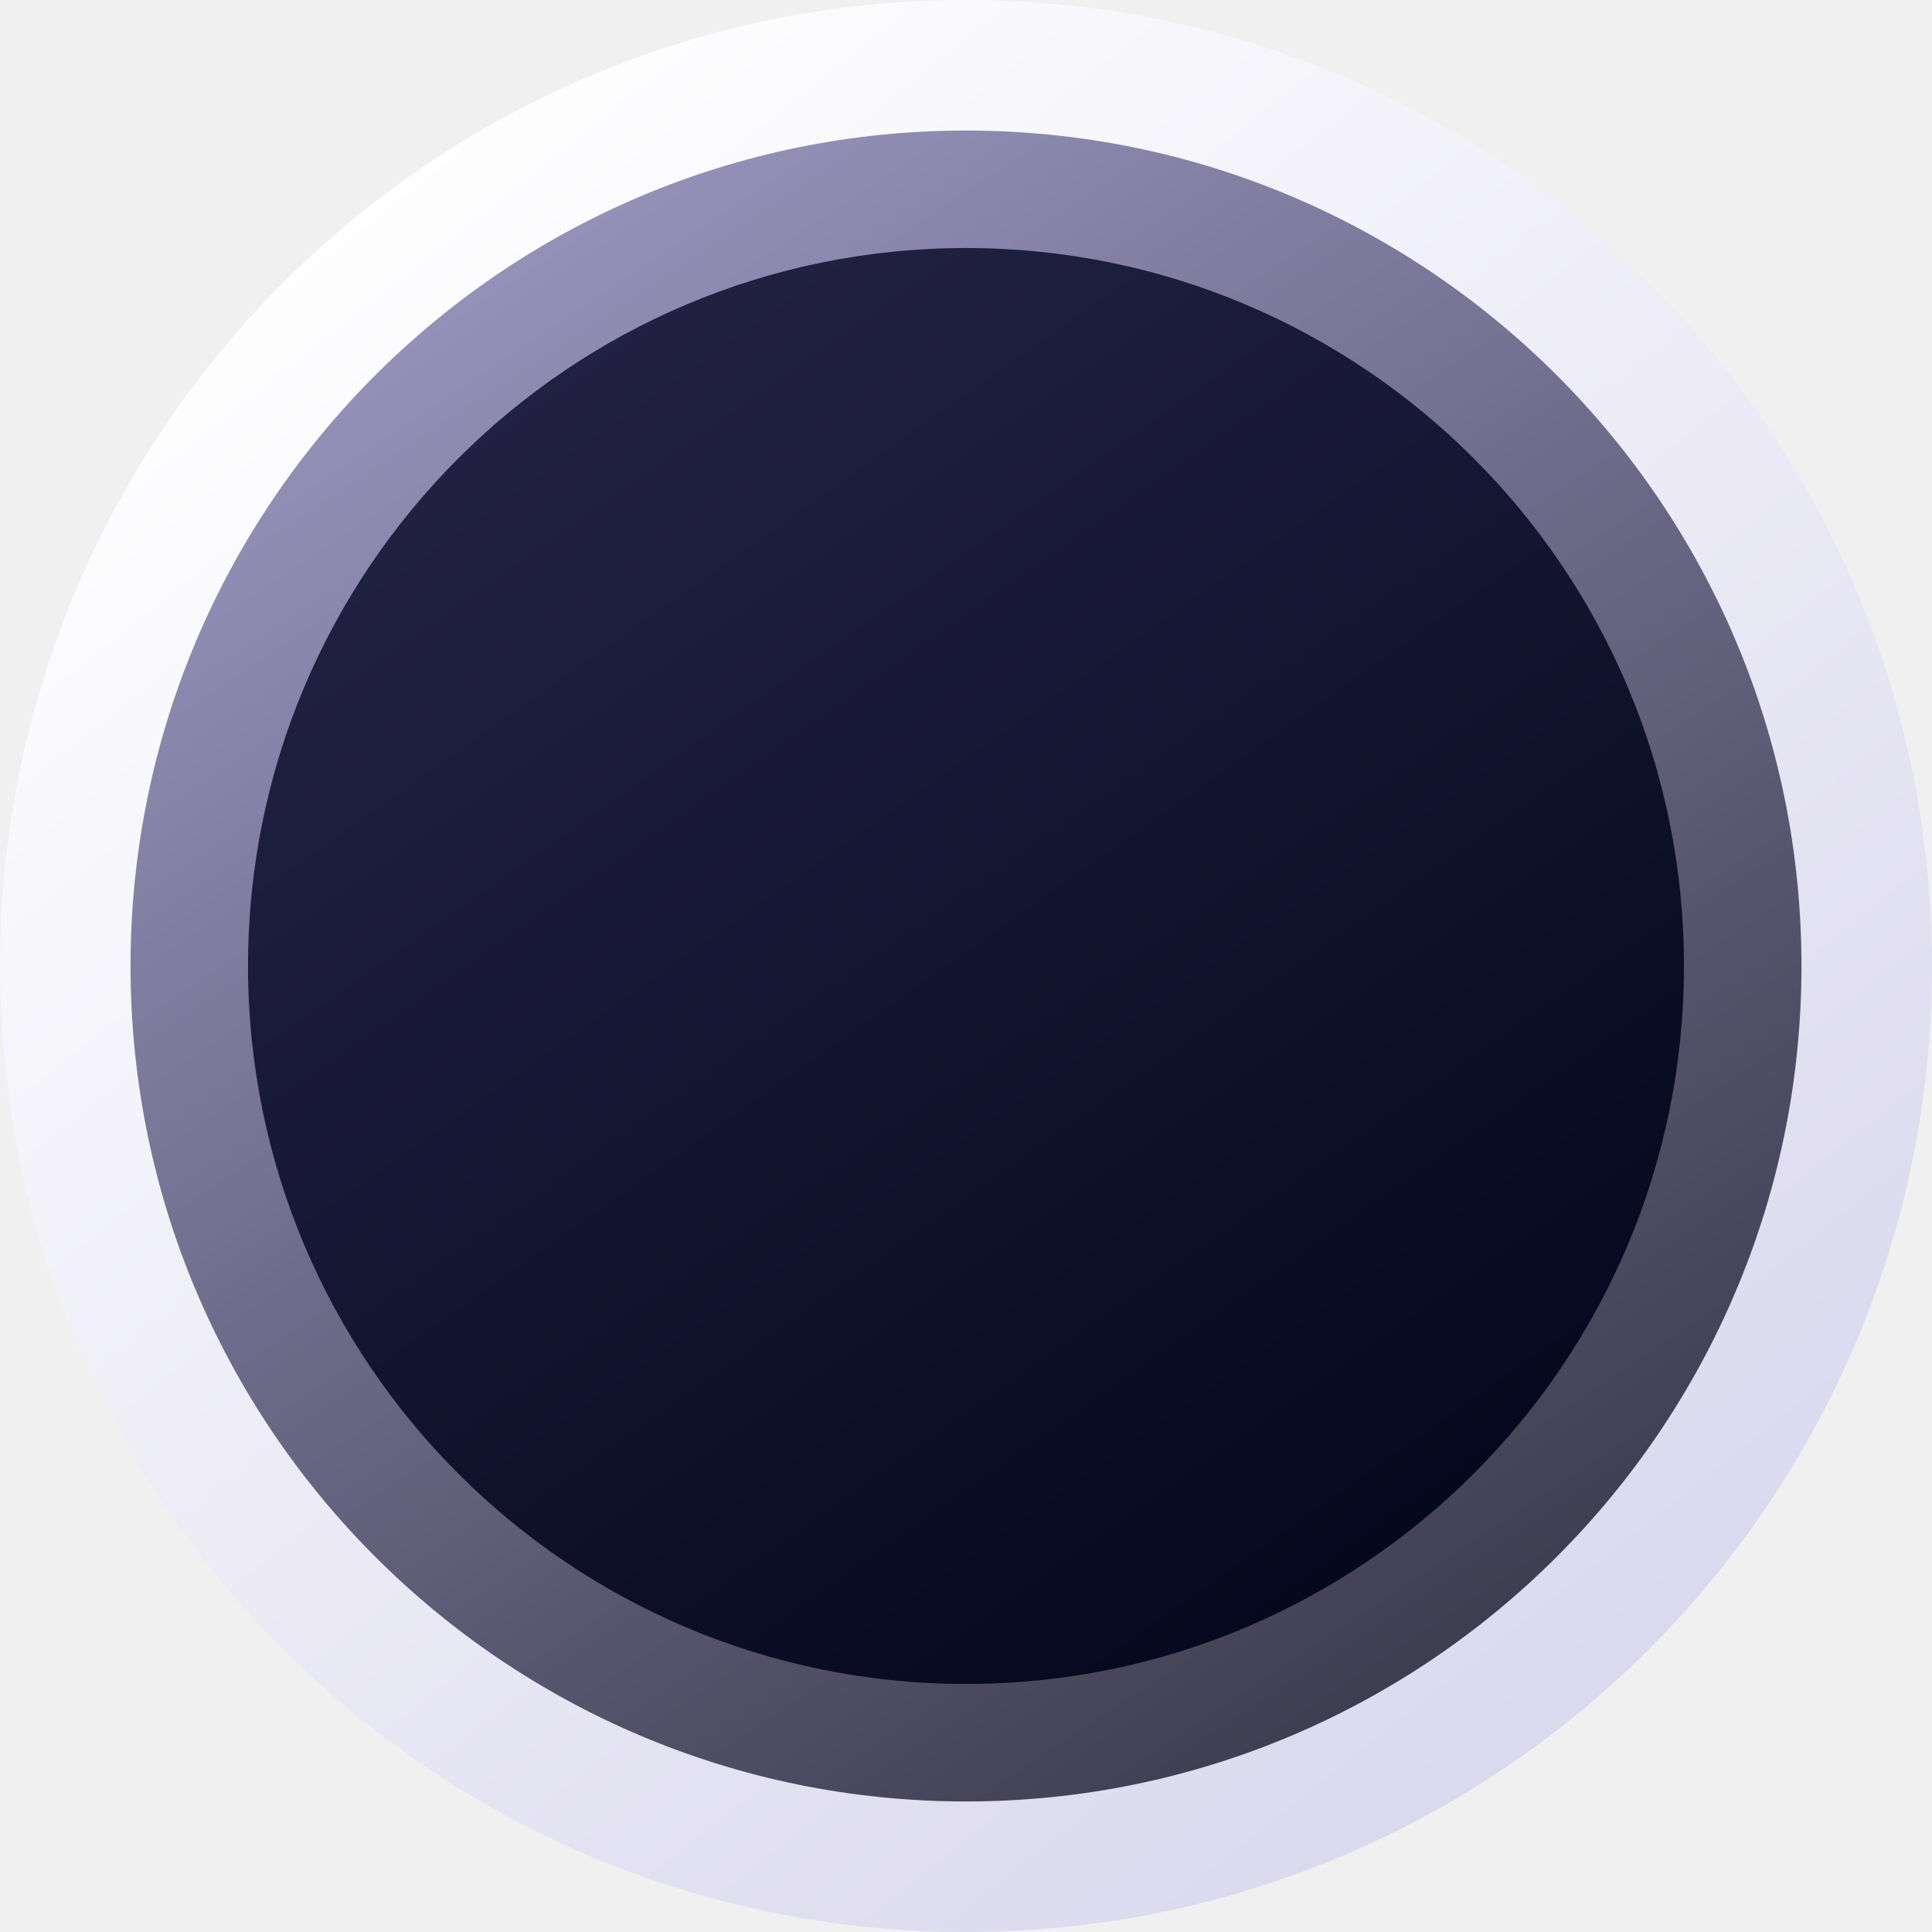
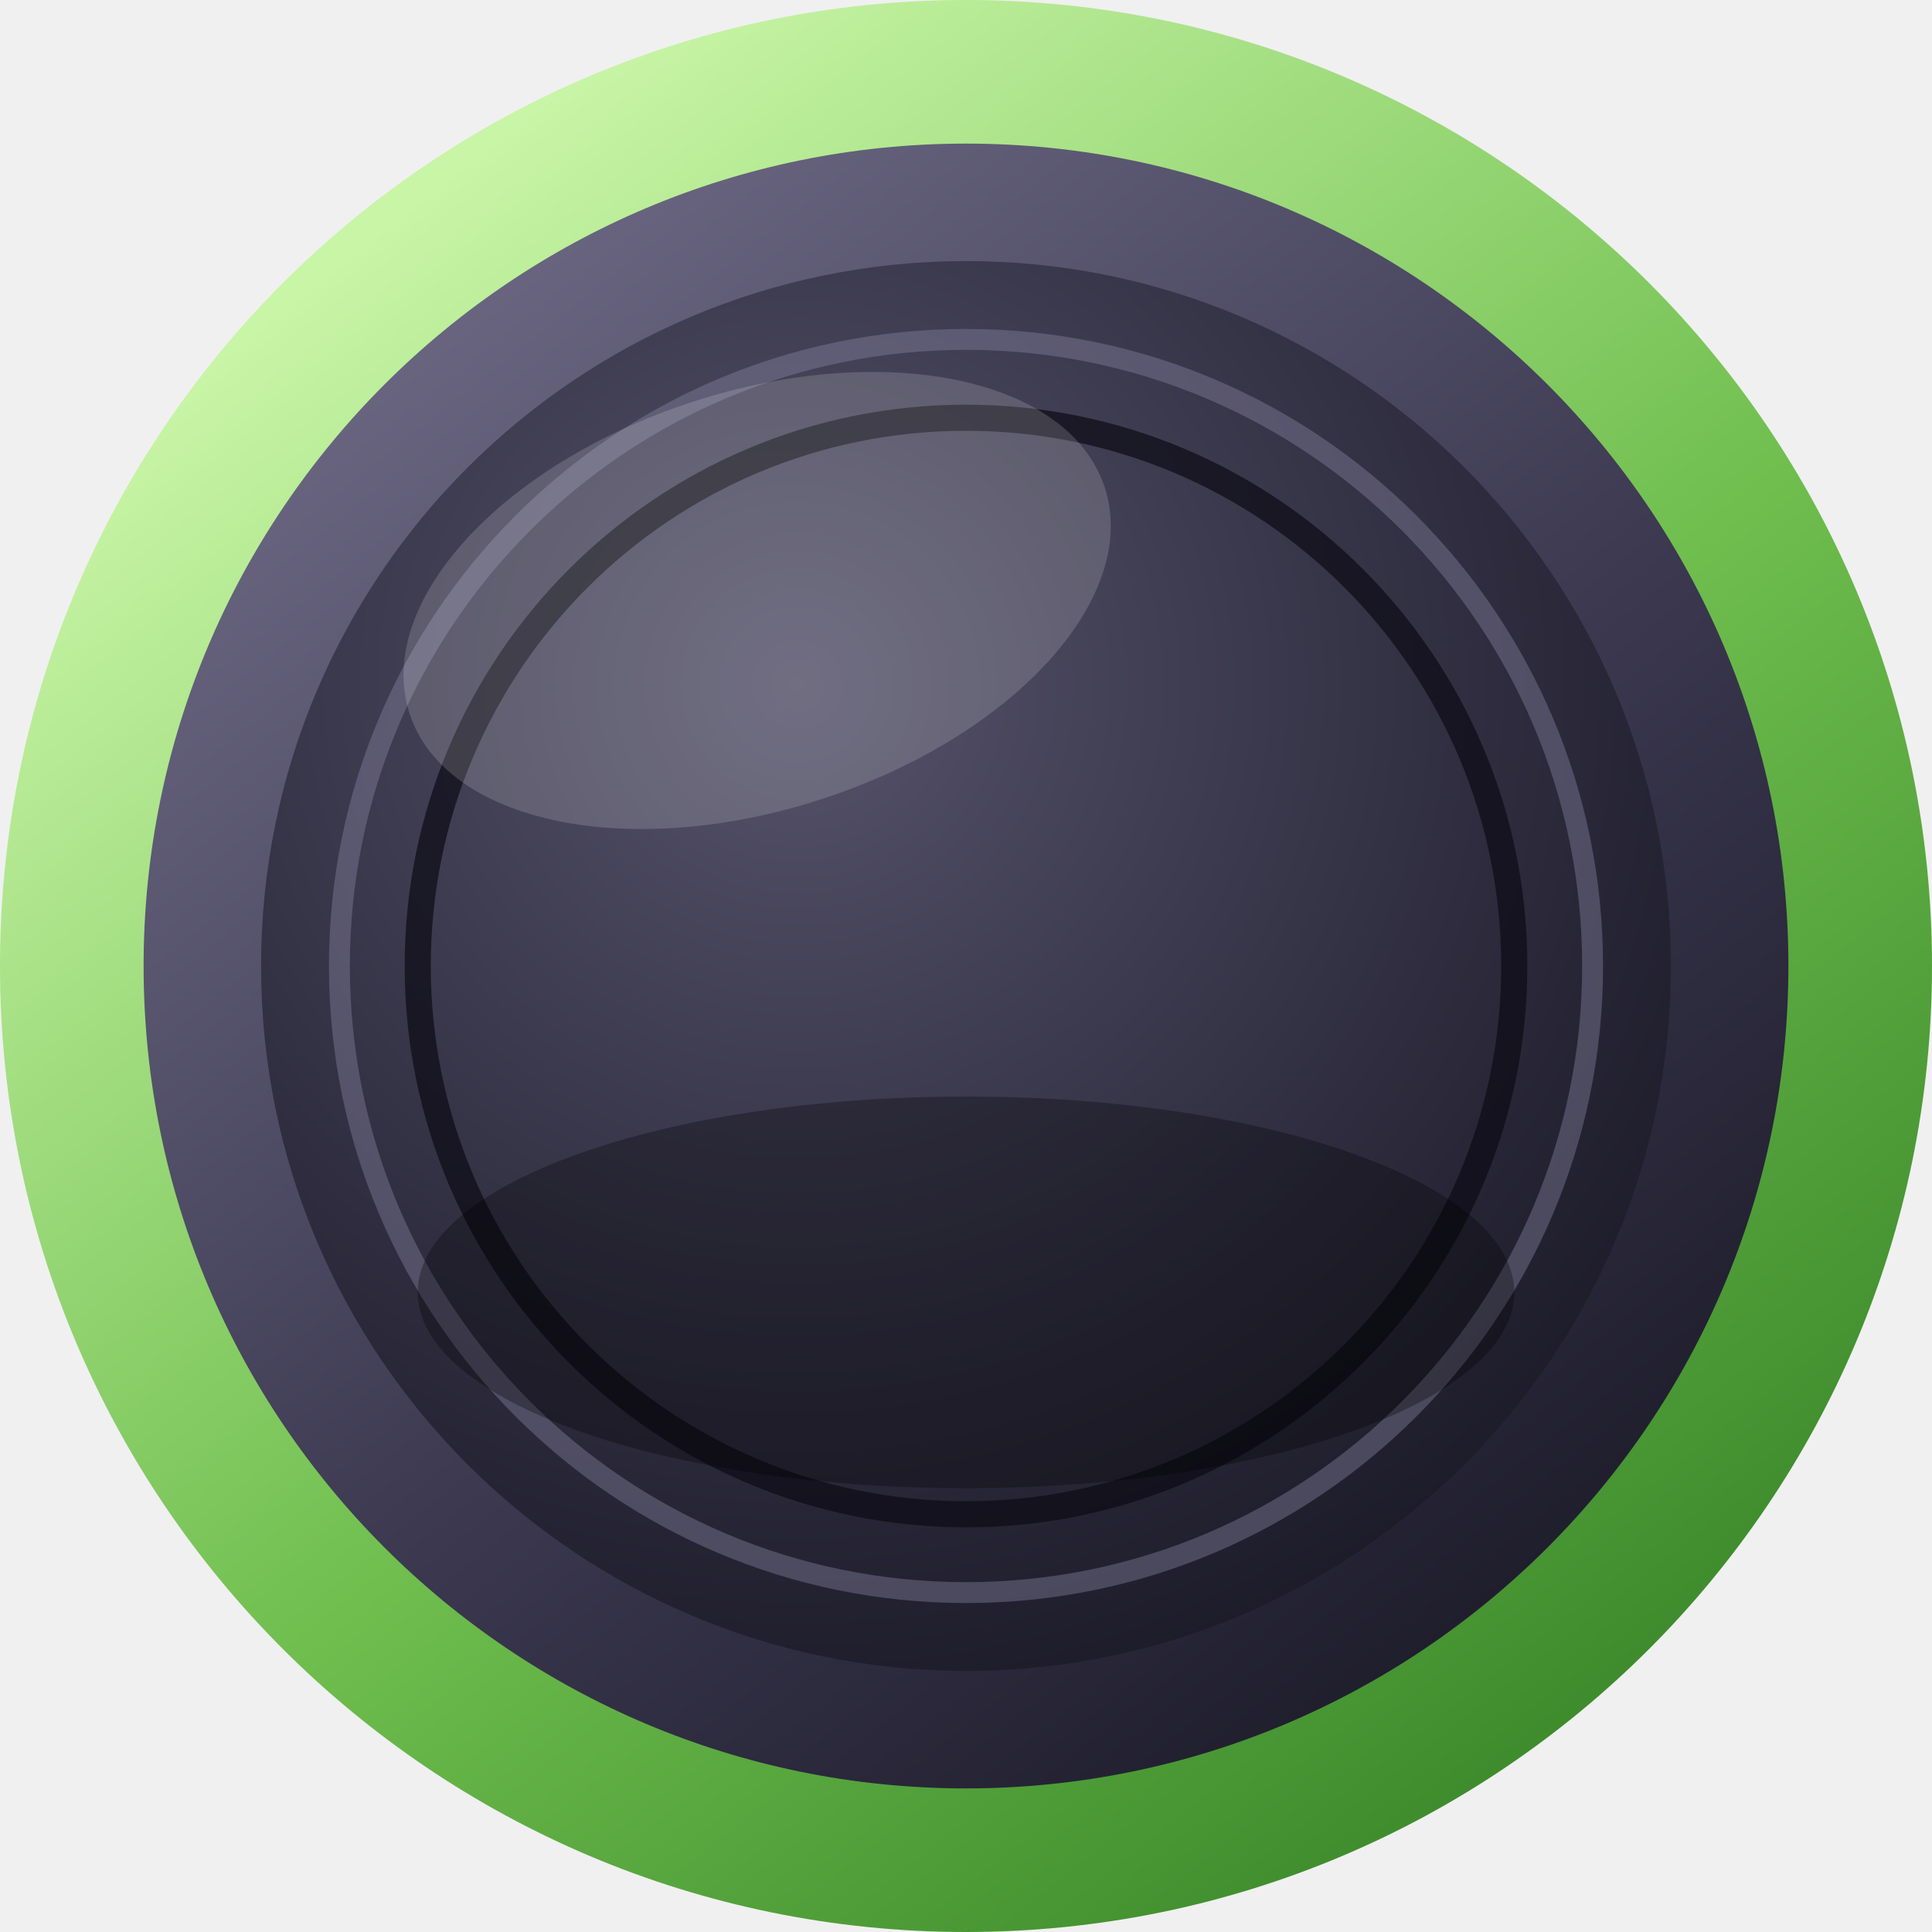
<svg xmlns="http://www.w3.org/2000/svg" width="100%" height="100%" viewBox="0 0 148 148" fill="none">
-   <circle cx="74" cy="74" r="74" fill="url(#paint0_linear_78_67915)" />
-   <circle cx="74" cy="74" r="64" fill="url(#paint1_linear_78_67915)" />
-   <circle cx="74" cy="74" r="55" fill="url(#paint2_linear_78_67915)" />
  <defs>
-     <linearGradient id="paint0_linear_78_67915" x1="18.5" y1="17.344" x2="121.984" y2="148" gradientUnits="userSpaceOnUse">
-       <stop stop-color="white" />
-       <stop offset="1" stop-color="#D7D5EC" />
+     <linearGradient id="dsglow" x1="26" y1="20" x2="118" y2="136" gradientUnits="userSpaceOnUse">
+       <stop stop-color="#C8F5A6" />
+       <stop offset="0.55" stop-color="#6FBE4E" />
+       <stop offset="1" stop-color="#3D8A2C" />
    </linearGradient>
-     <linearGradient id="paint1_linear_78_67915" x1="26" y1="20.5" x2="104" y2="138" gradientUnits="userSpaceOnUse">
-       <stop stop-color="#9995BE" />
-       <stop offset="1" stop-color="#3B3A4C" />
+     <linearGradient id="dsrim" x1="26" y1="20" x2="118" y2="136" gradientUnits="userSpaceOnUse">
+       <stop stop-color="#6E6A85" />
+       <stop offset="0.55" stop-color="#3B3850" />
+       <stop offset="1" stop-color="#191824" />
    </linearGradient>
-     <linearGradient id="paint2_linear_78_67915" x1="38.5" y1="24.5" x2="112" y2="129" gradientUnits="userSpaceOnUse">
-       <stop stop-color="#232244" />
-       <stop offset="1" stop-color="#02061A" />
-     </linearGradient>
+     <radialGradient id="dsface" cx="0.38" cy="0.30" r="0.9">
+       <stop offset="0" stop-color="#56536B" />
+       <stop offset="0.55" stop-color="#2E2C3E" />
+       <stop offset="1" stop-color="#12111B" />
+     </radialGradient>
  </defs>
+   <circle cx="74" cy="74" r="74" fill="url(#dsglow)" />
+   <circle cx="74" cy="74" r="63" fill="url(#dsrim)" />
+   <circle cx="74" cy="74" r="54" fill="url(#dsface)" />
+   <circle cx="74" cy="74" r="48" fill="none" stroke="#8B87A5" stroke-opacity="0.4" stroke-width="1.6" />
+   <circle cx="74" cy="74" r="42" fill="none" stroke="#0C0B14" stroke-opacity="0.7" stroke-width="2" />
+   <ellipse cx="74" cy="99" rx="42" ry="15" fill="#000000" fill-opacity="0.30" />
+   <ellipse cx="58" cy="46" rx="28" ry="16" fill="#FFFFFF" fill-opacity="0.16" transform="rotate(-18 58 46)" />
</svg>
